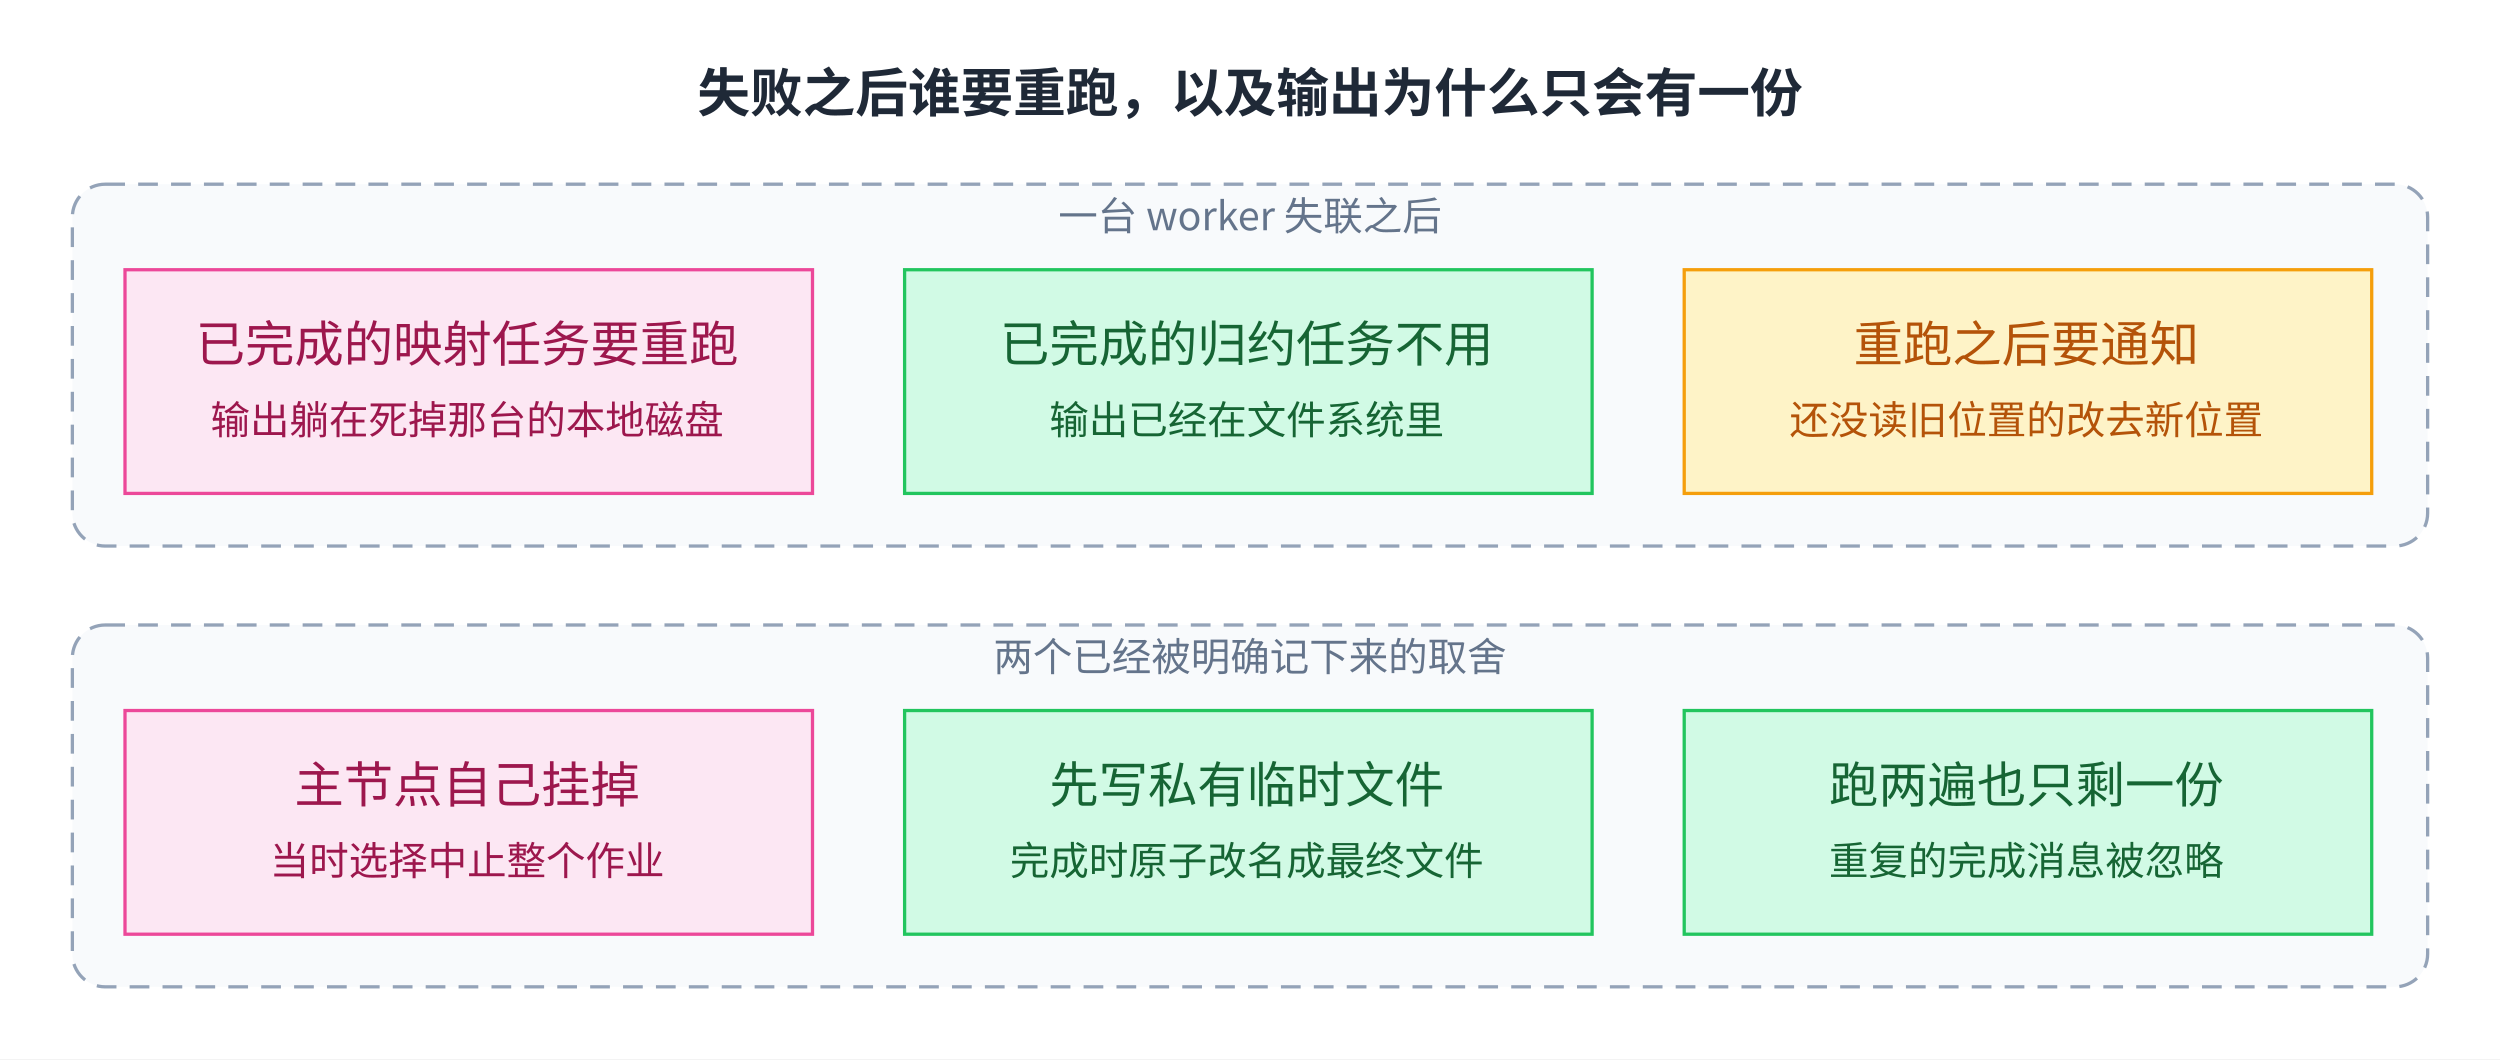
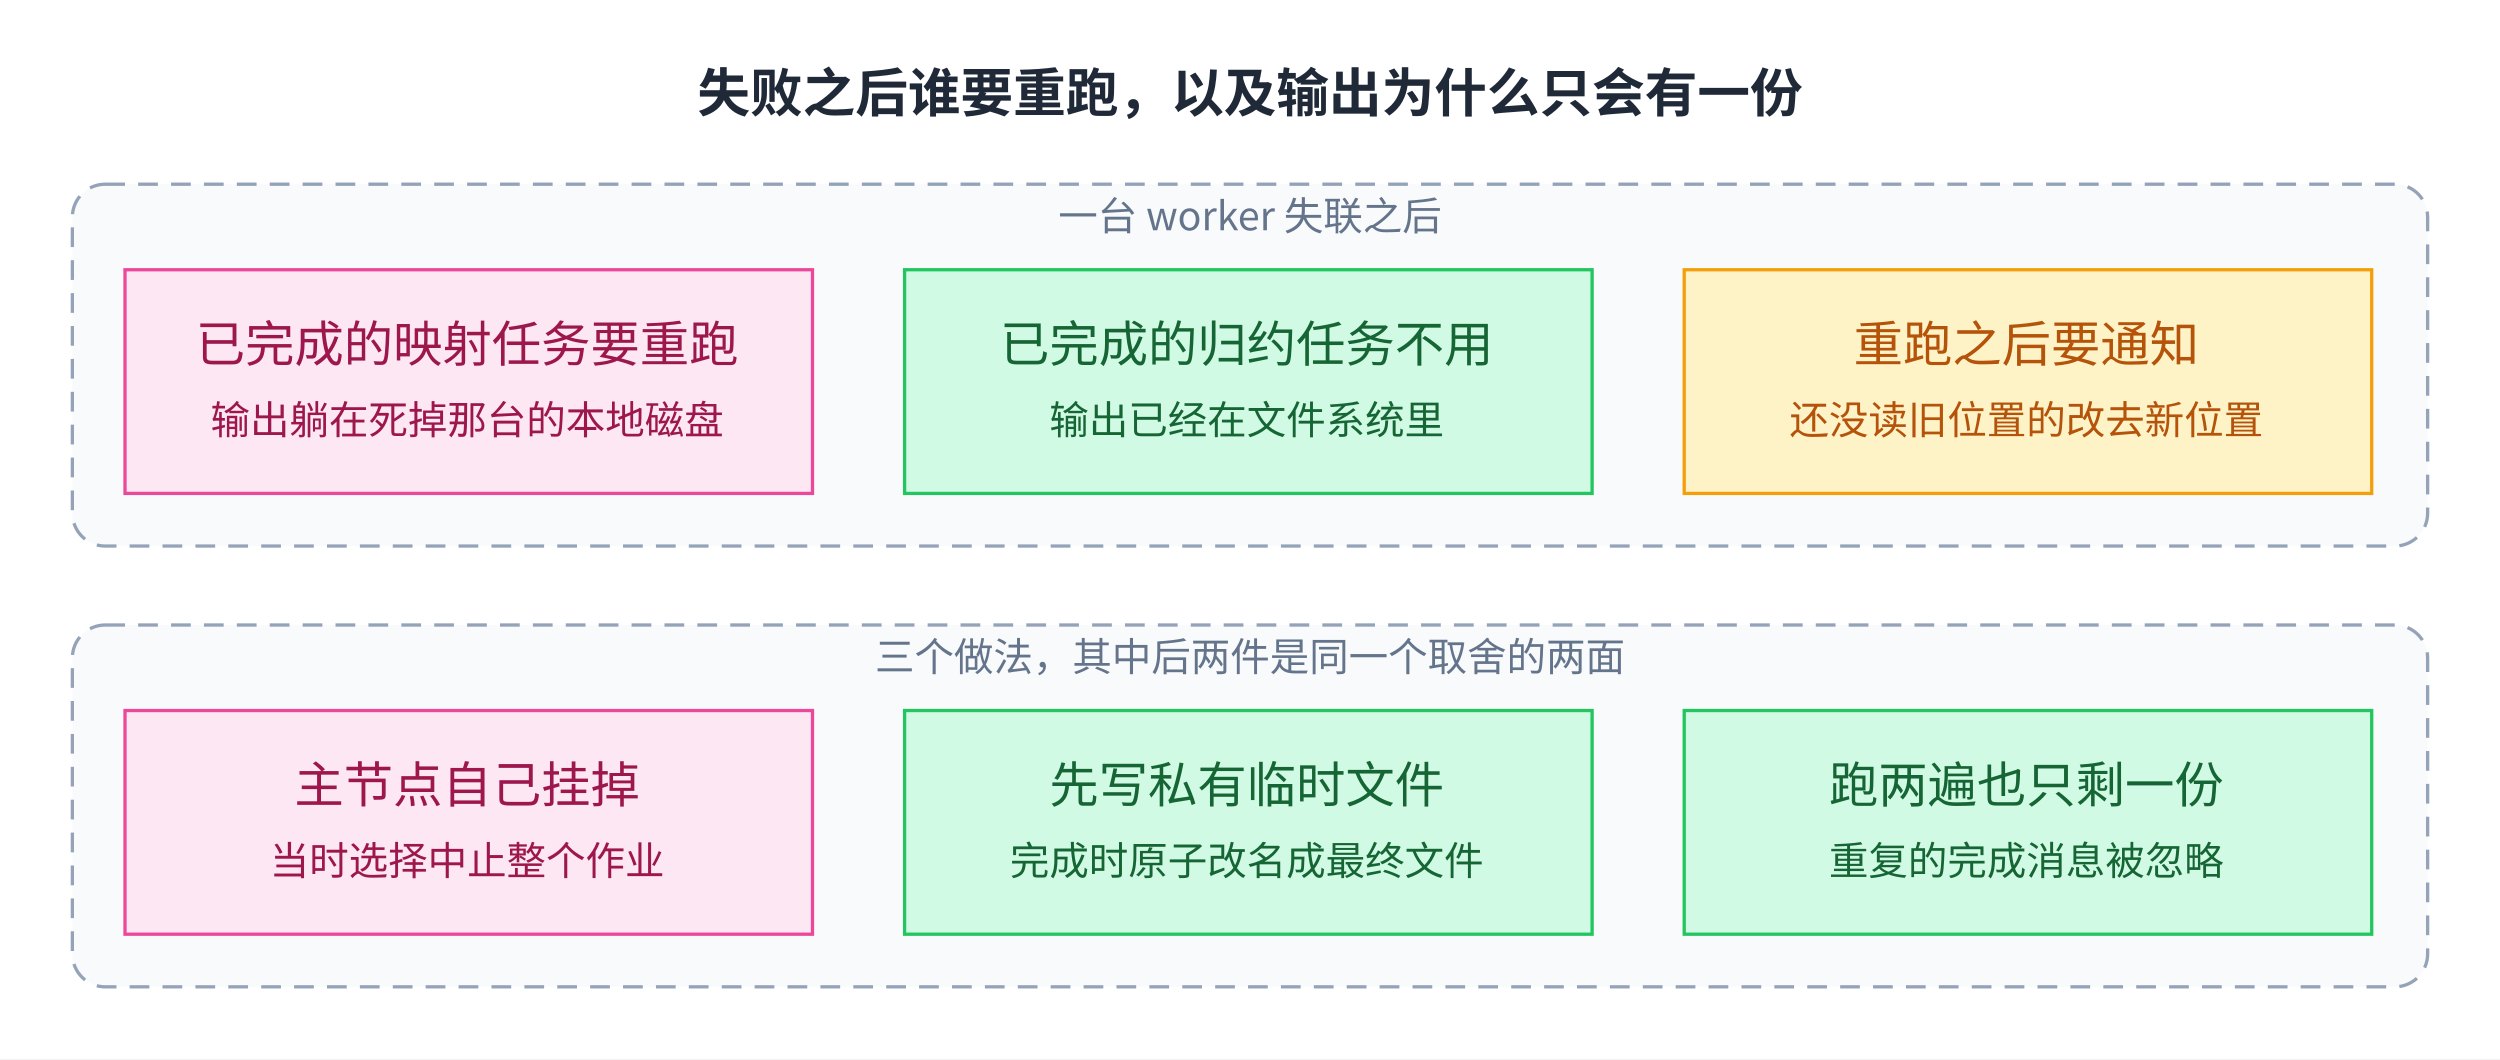
<svg xmlns="http://www.w3.org/2000/svg" viewBox="0 0 760 322" width="760" height="322" role="img" aria-labelledby="fig-mr-6-title fig-mr-6-desc">
  <defs>
    <style>
      text { font-family: 'PingFang SC', 'Microsoft YaHei', 'Noto Sans CJK SC', system-ui, sans-serif; }
    </style>
    <marker id="arrow" markerWidth="8" markerHeight="8" refX="2" refY="4" orient="auto" markerUnits="userSpaceOnUse">
      <path d="M0,0 L8,4 L0,8 L2,4 z" fill="#64748b" />
    </marker>
  </defs>
  <rect x="0" y="0" width="760" height="322" fill="#ffffff" />
  <text x="380" y="34" font-size="16" font-weight="600" fill="#1f2937" text-anchor="middle">失败之后谁要重跑，以及输出为什么只会有一份</text>
  <rect x="22" y="56" width="716" height="110" rx="10" fill="#f8fafc" stroke="#94a3b8" stroke-dasharray="6,4" />
  <text x="380" y="70" font-size="12" fill="#64748b" text-anchor="middle">一台 worker 失联之后</text>
  <rect x="22" y="190" width="716" height="110" rx="10" fill="#f8fafc" stroke="#94a3b8" stroke-dasharray="6,4" />
-   <text x="380" y="204" font-size="12" fill="#64748b" text-anchor="middle">两个已经被明确记下来的取舍</text>
+   <text x="380" y="204" font-size="12" fill="#64748b" text-anchor="middle">三个做法，其中后两件是同一个取舍的两面</text>
  <rect x="38" y="82" width="209" height="68" fill="#fce7f3" stroke="#ec4899" />
  <text x="142" y="110" font-size="15" fill="#9d174d" text-anchor="middle">已完成的映射任务要重跑</text>
  <text x="142" y="132" font-size="12" fill="#9d174d" text-anchor="middle">输出躺在死掉那台的本地磁盘</text>
  <rect x="275" y="82" width="209" height="68" fill="#d1fae5" stroke="#22c55e" />
  <text x="379" y="110" font-size="15" fill="#166534" text-anchor="middle">已完成的归约任务不用</text>
  <text x="379" y="132" font-size="12" fill="#166534" text-anchor="middle">输出已经在文件系统里</text>
  <rect x="512" y="82" width="209" height="68" fill="#fef3c7" stroke="#f59e0b" />
  <text x="616" y="110" font-size="15" fill="#b45309" text-anchor="middle">重跑之后要通知</text>
  <text x="616" y="132" font-size="12" fill="#b45309" text-anchor="middle">还没读旧位置的改去新位置</text>
  <rect x="38" y="216" width="209" height="68" fill="#fce7f3" stroke="#ec4899" />
  <text x="142" y="244" font-size="15" fill="#9d174d" text-anchor="middle">主节点自己挂掉</text>
  <text x="142" y="266" font-size="12" fill="#9d174d" text-anchor="middle">当时选择中止整个作业</text>
  <rect x="275" y="216" width="209" height="68" fill="#d1fae5" stroke="#22c55e" />
  <text x="379" y="244" font-size="15" fill="#166534" text-anchor="middle">先写私有临时文件</text>
  <text x="379" y="266" font-size="12" fill="#166534" text-anchor="middle">完成时原子改名成最终文件</text>
  <rect x="512" y="216" width="209" height="68" fill="#d1fae5" stroke="#22c55e" />
  <text x="616" y="244" font-size="15" fill="#166534" text-anchor="middle">跑两遍也只剩一份</text>
  <text x="616" y="266" font-size="12" fill="#166534" text-anchor="middle">重复的完成消息被忽略</text>
</svg>
